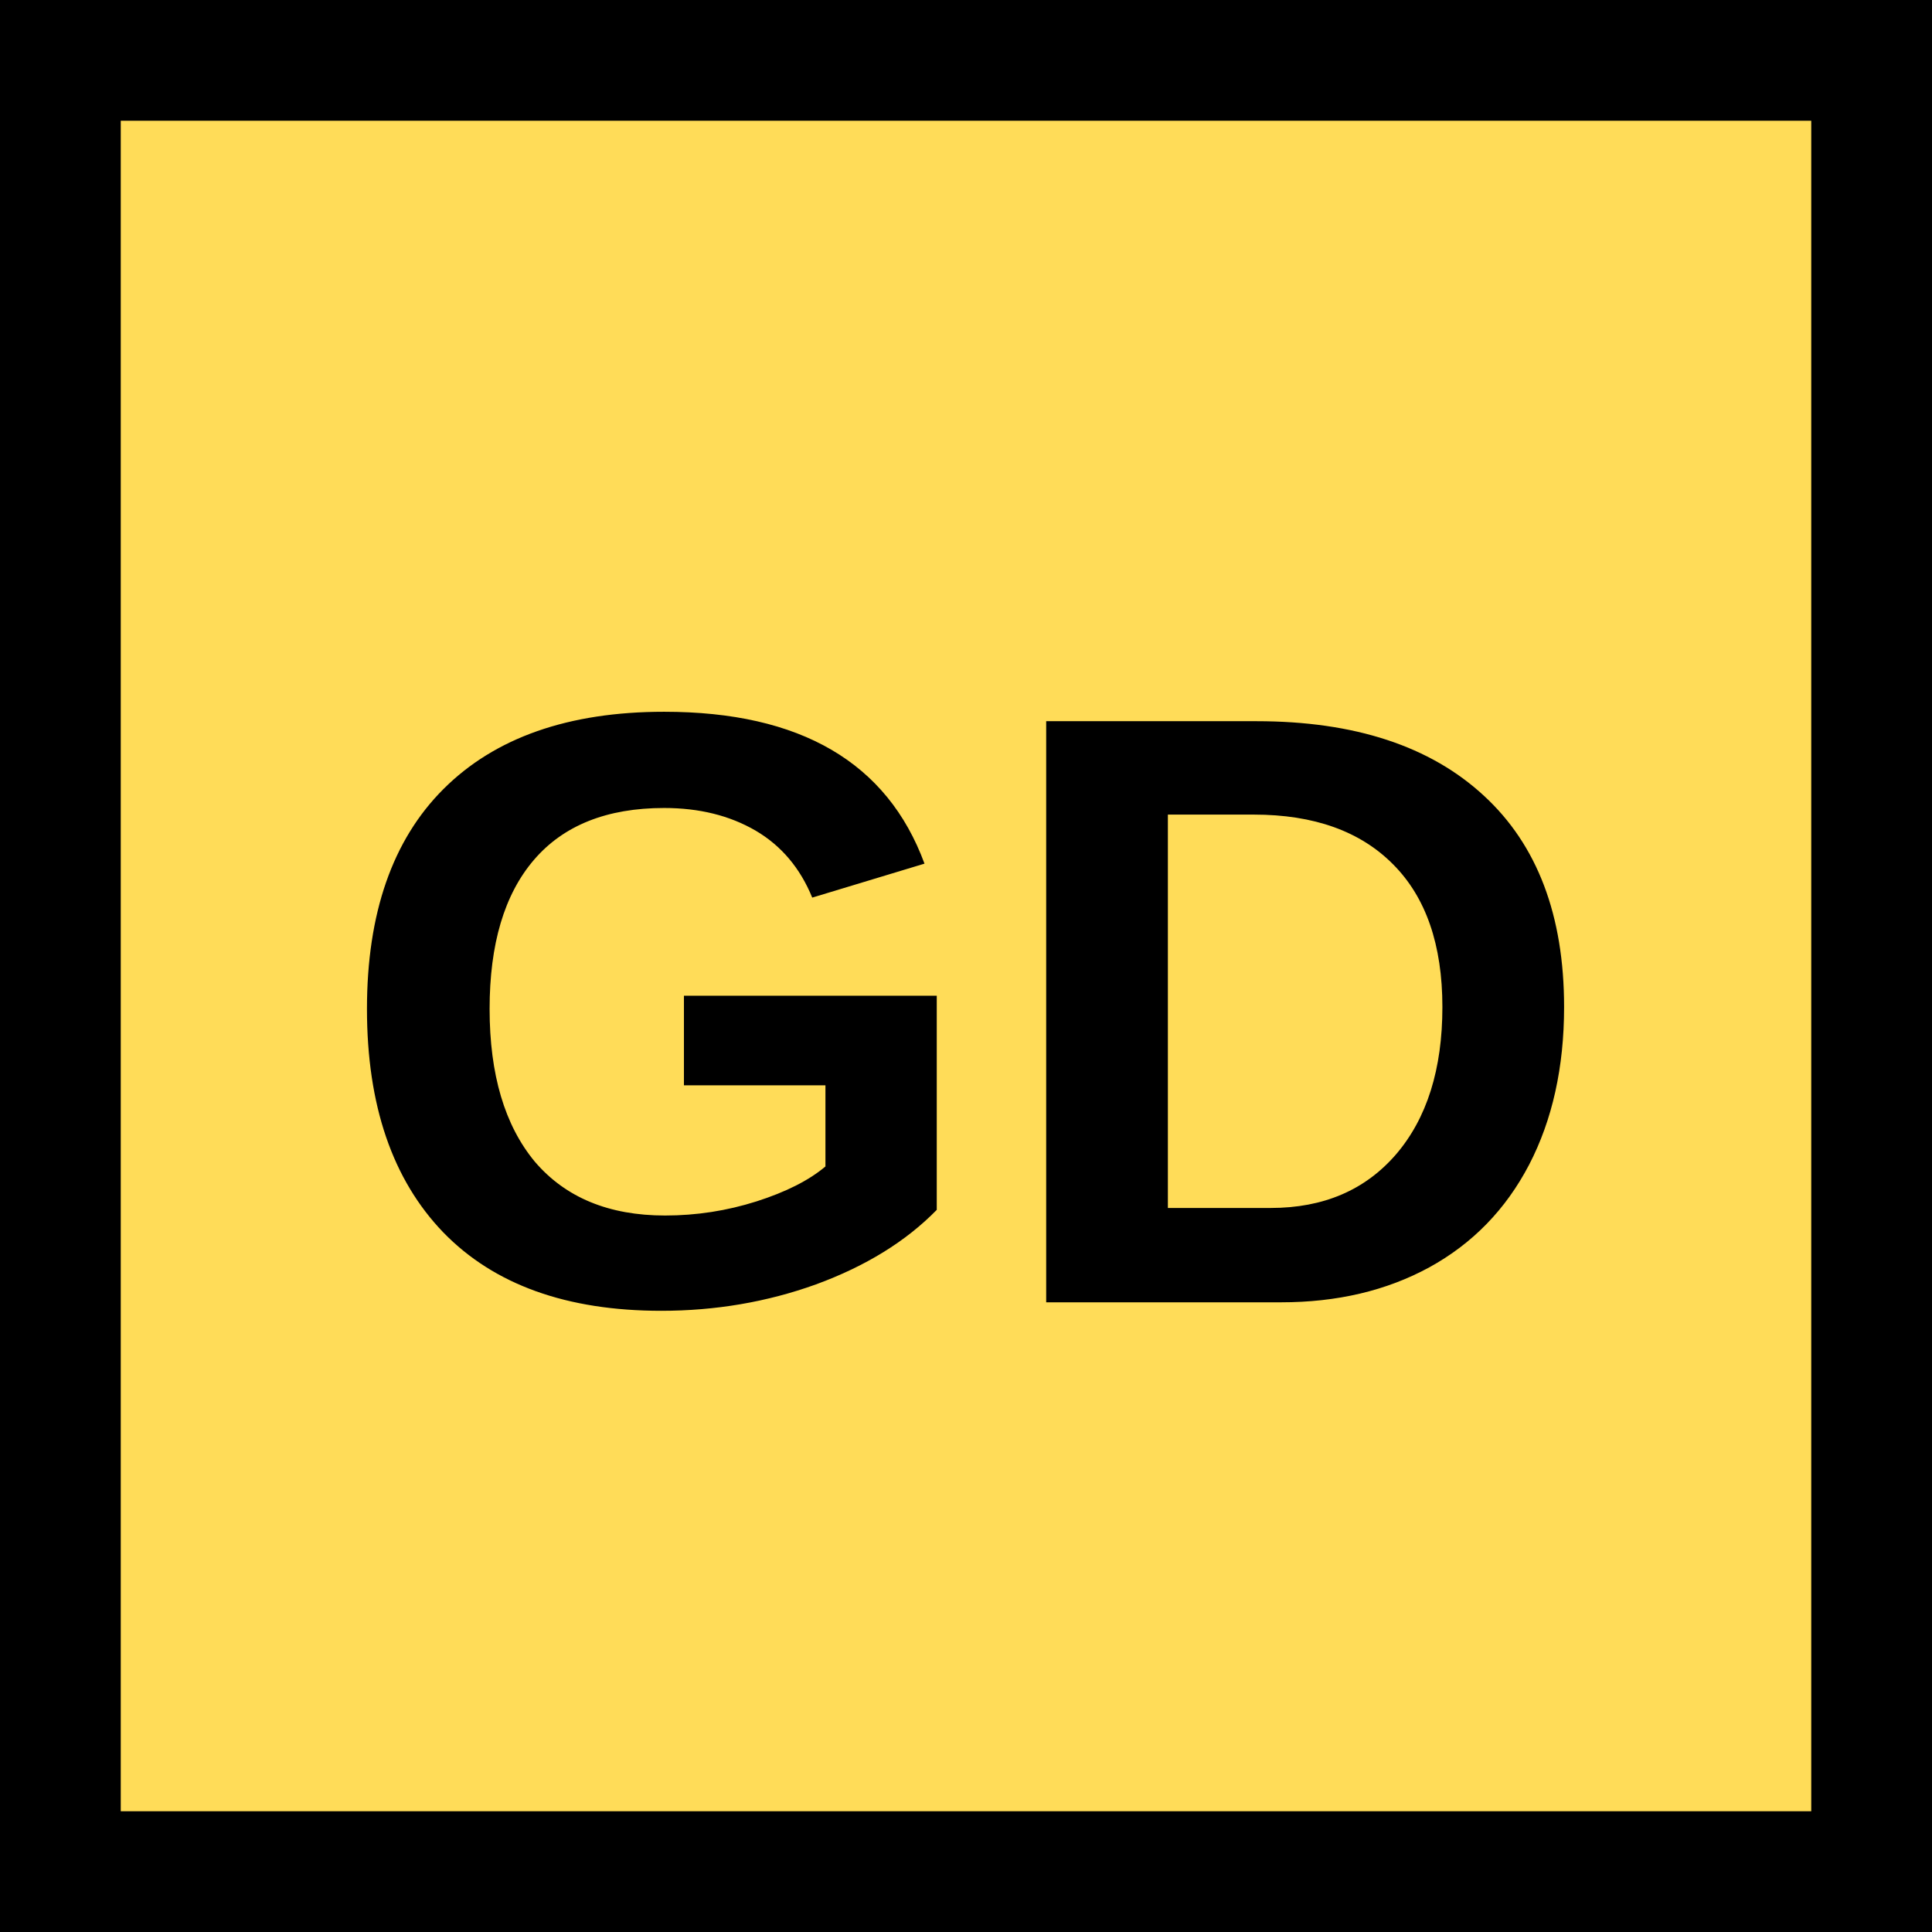
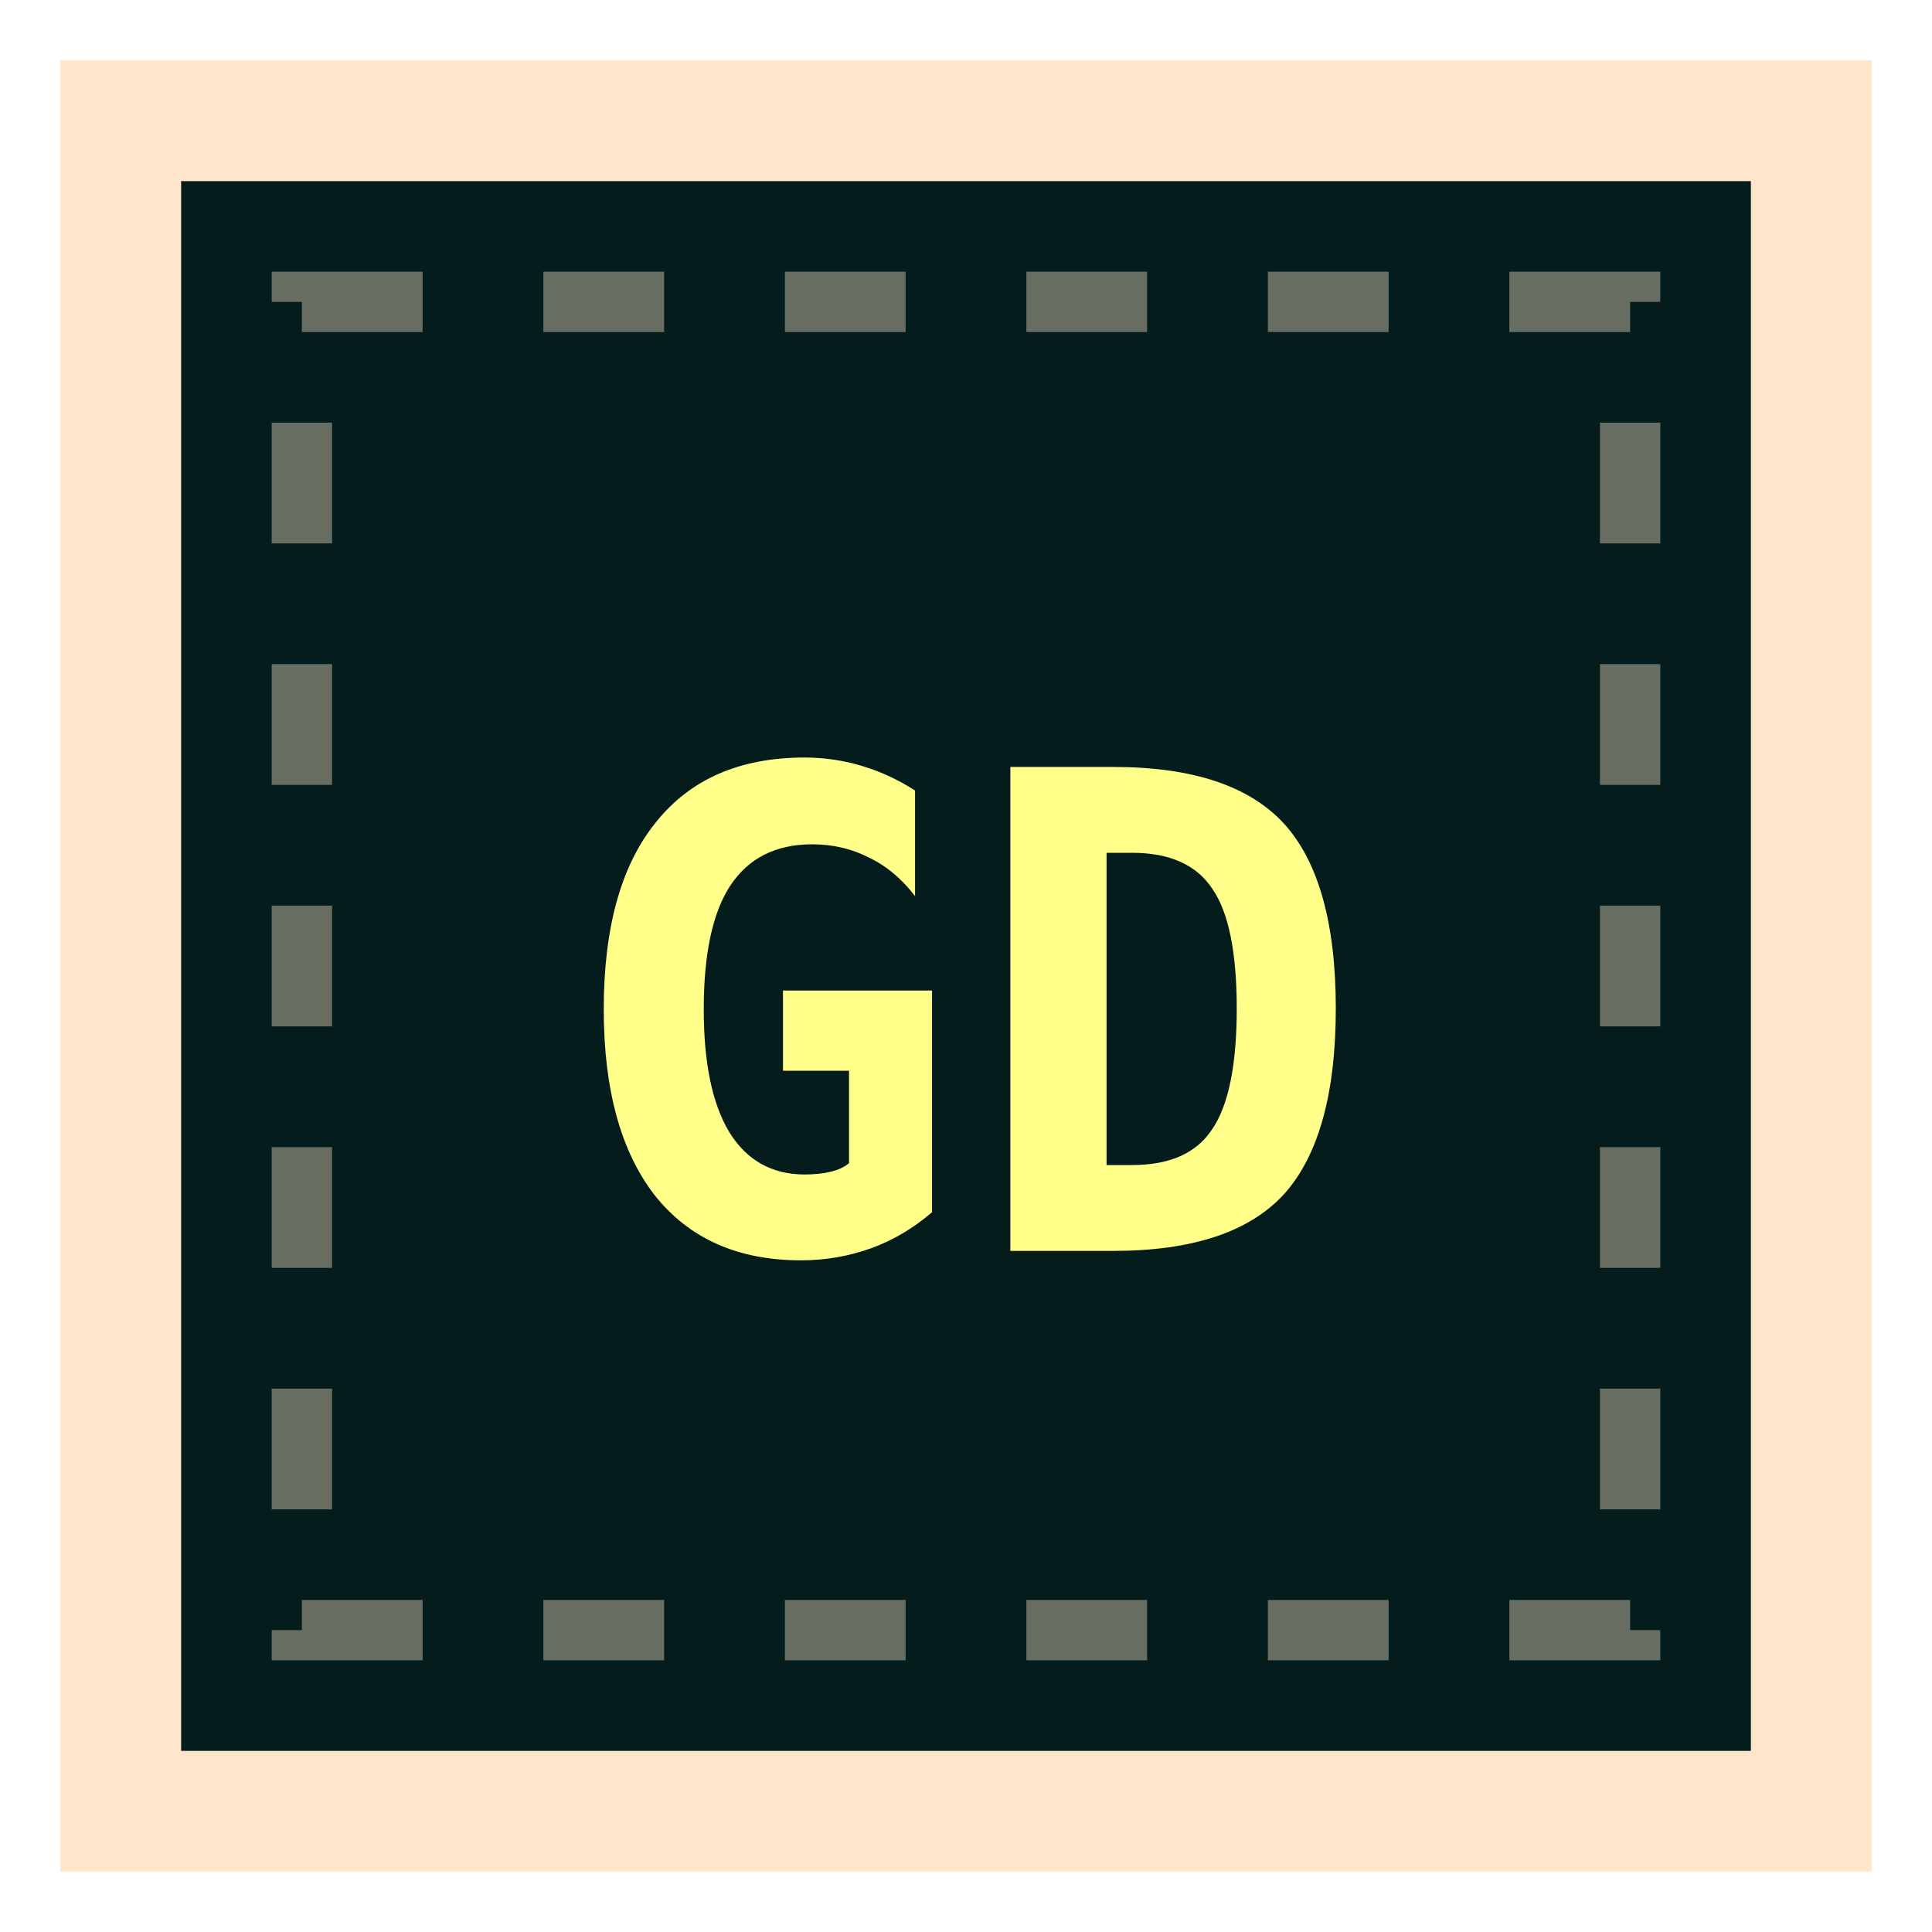
<svg xmlns="http://www.w3.org/2000/svg" viewBox="0 0 32 32">
-   <rect x="1" y="1" width="30" height="30" fill="#ffdc58" stroke="#000" stroke-width="2" />
-   <text x="50%" y="55%" dominant-baseline="middle" text-anchor="middle" font-family="Arial, Helvetica, sans-serif" font-weight="900" font-size="14" fill="#000">GD</text>
+   <rect x="2" y="2" width="28" height="28" fill="#041c1c" stroke="#ffe6cb" stroke-width="2" />
+   <rect x="5" y="5" width="22" height="22" fill="none" stroke="#ffe6cb" stroke-width="1" stroke-dasharray="2 2" opacity="0.4" />
+   <text x="50%" y="55%" dominant-baseline="middle" text-anchor="middle" font-family="ui-monospace, SFMono-Regular, Menlo, Monaco, Consolas, monospace" font-weight="900" font-size="11" fill="#ffff89">GD</text>
</svg>
